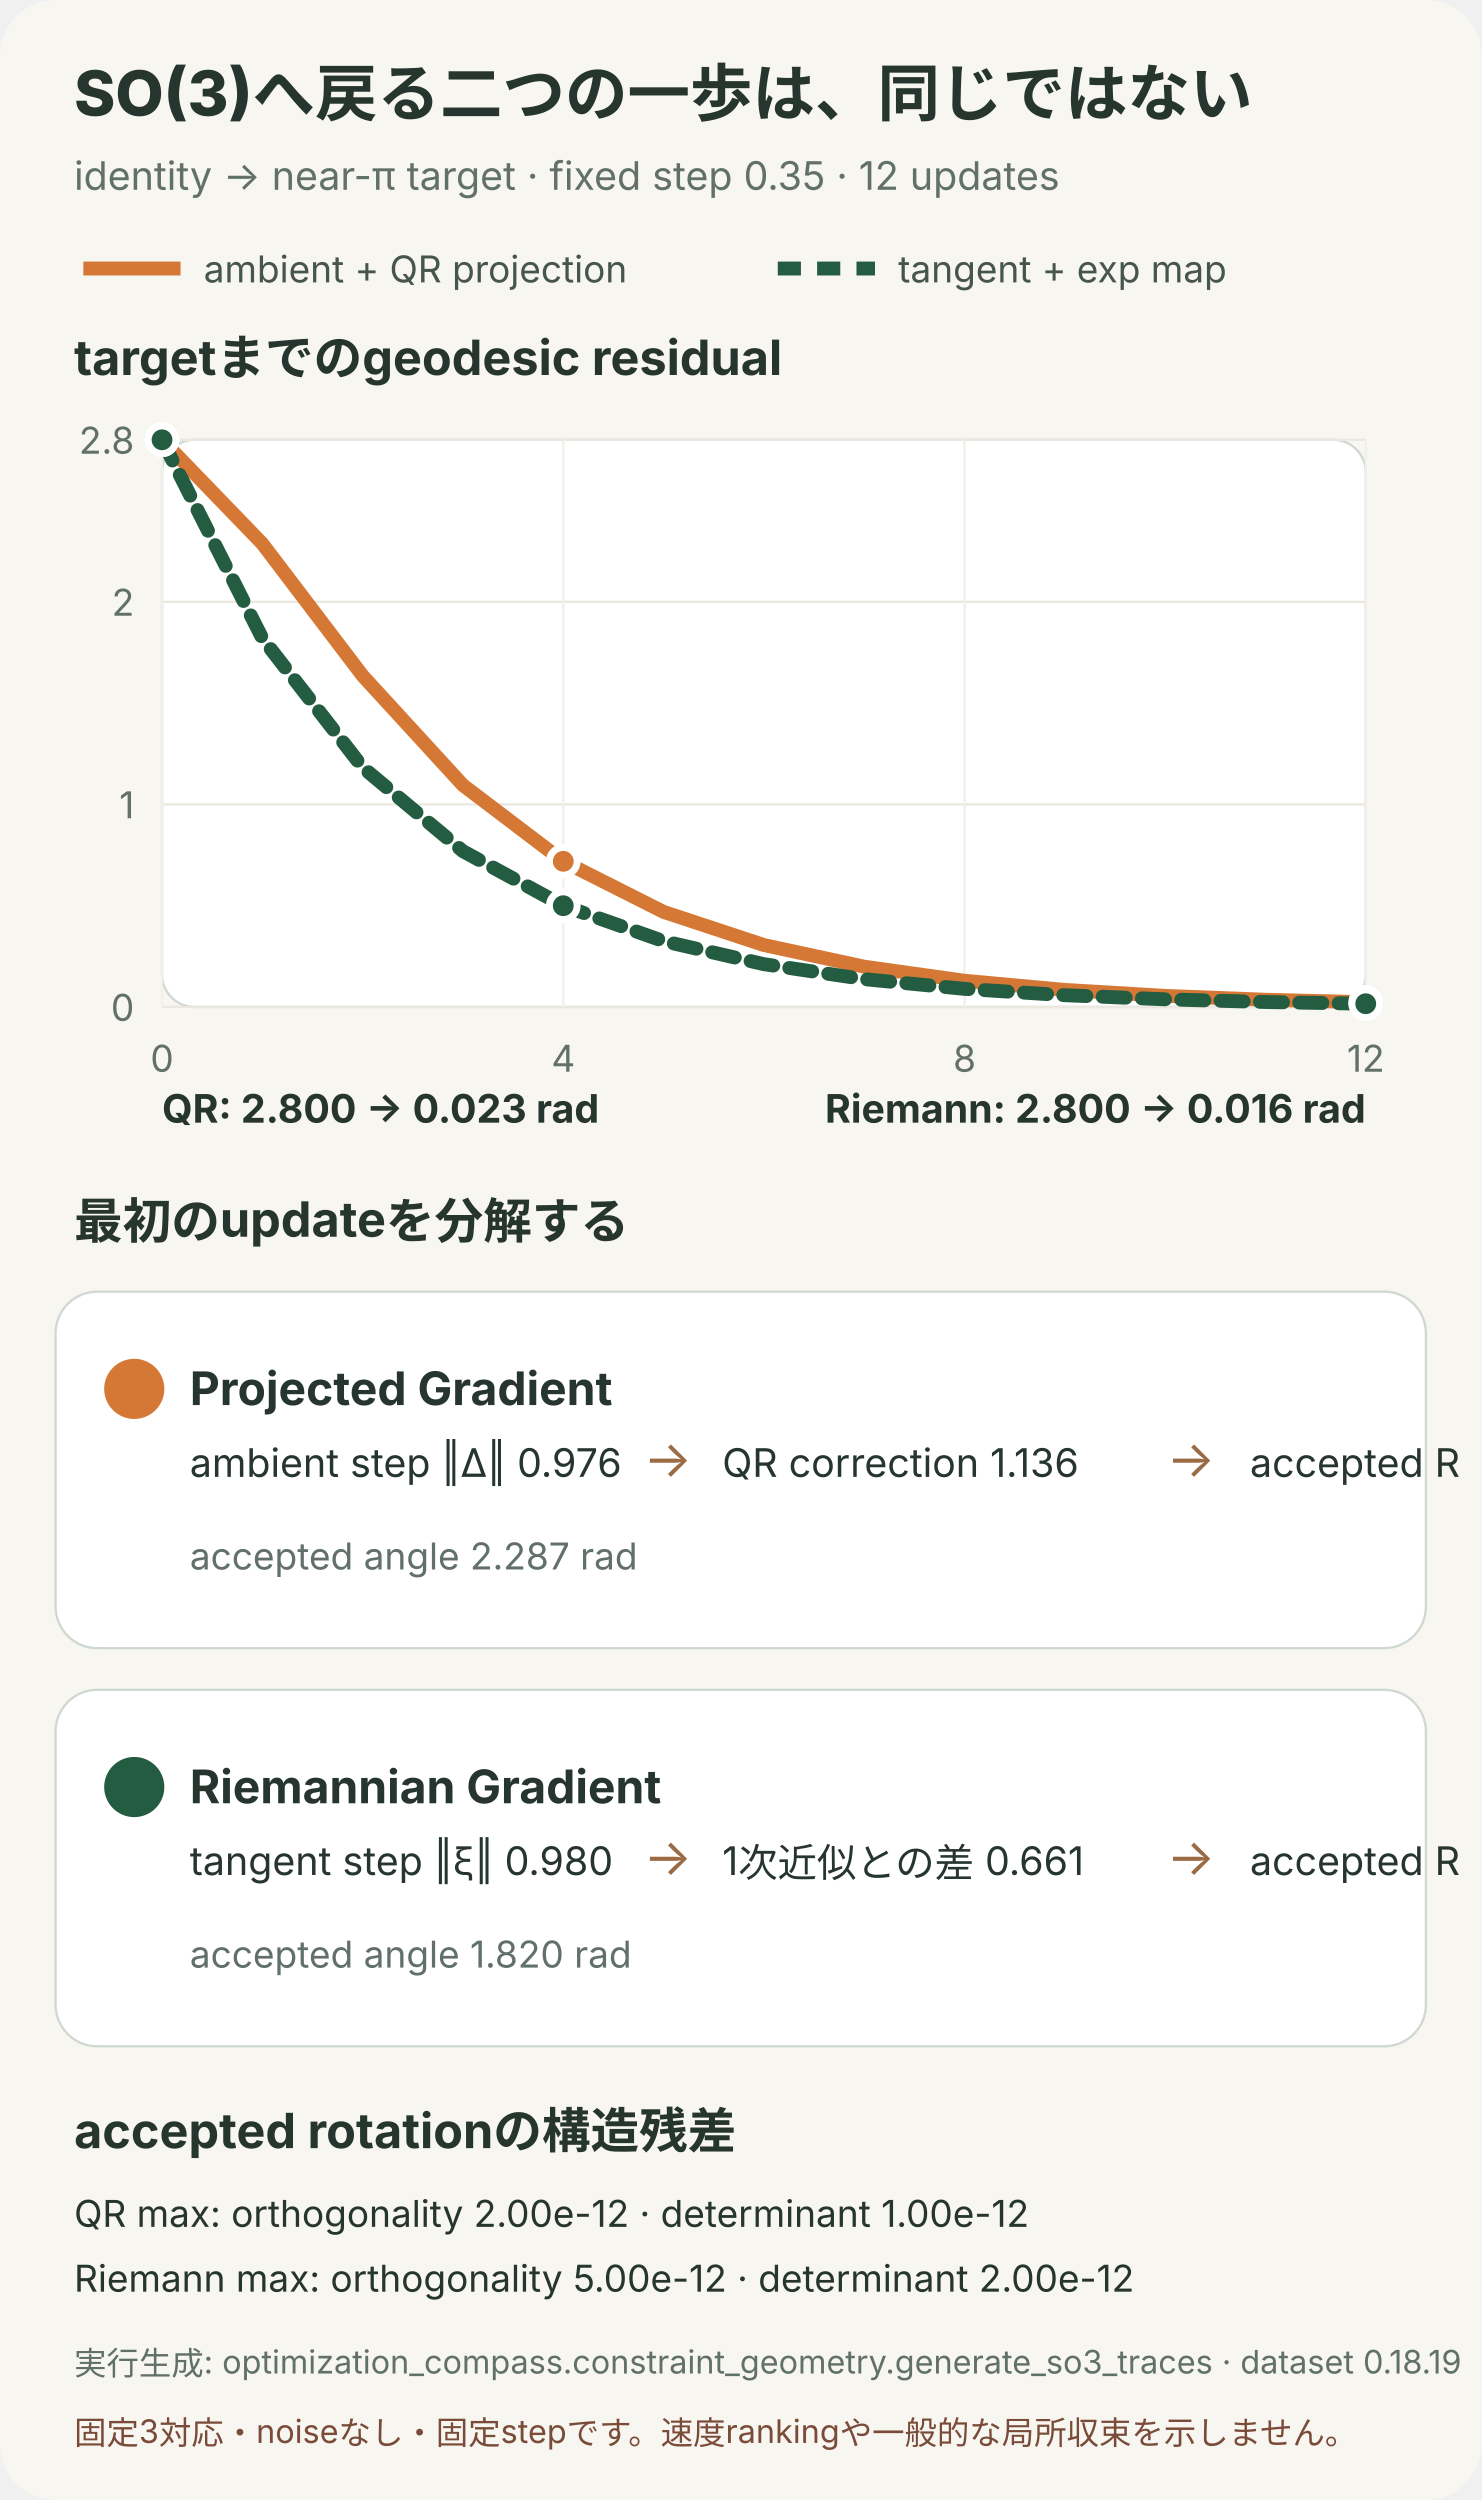
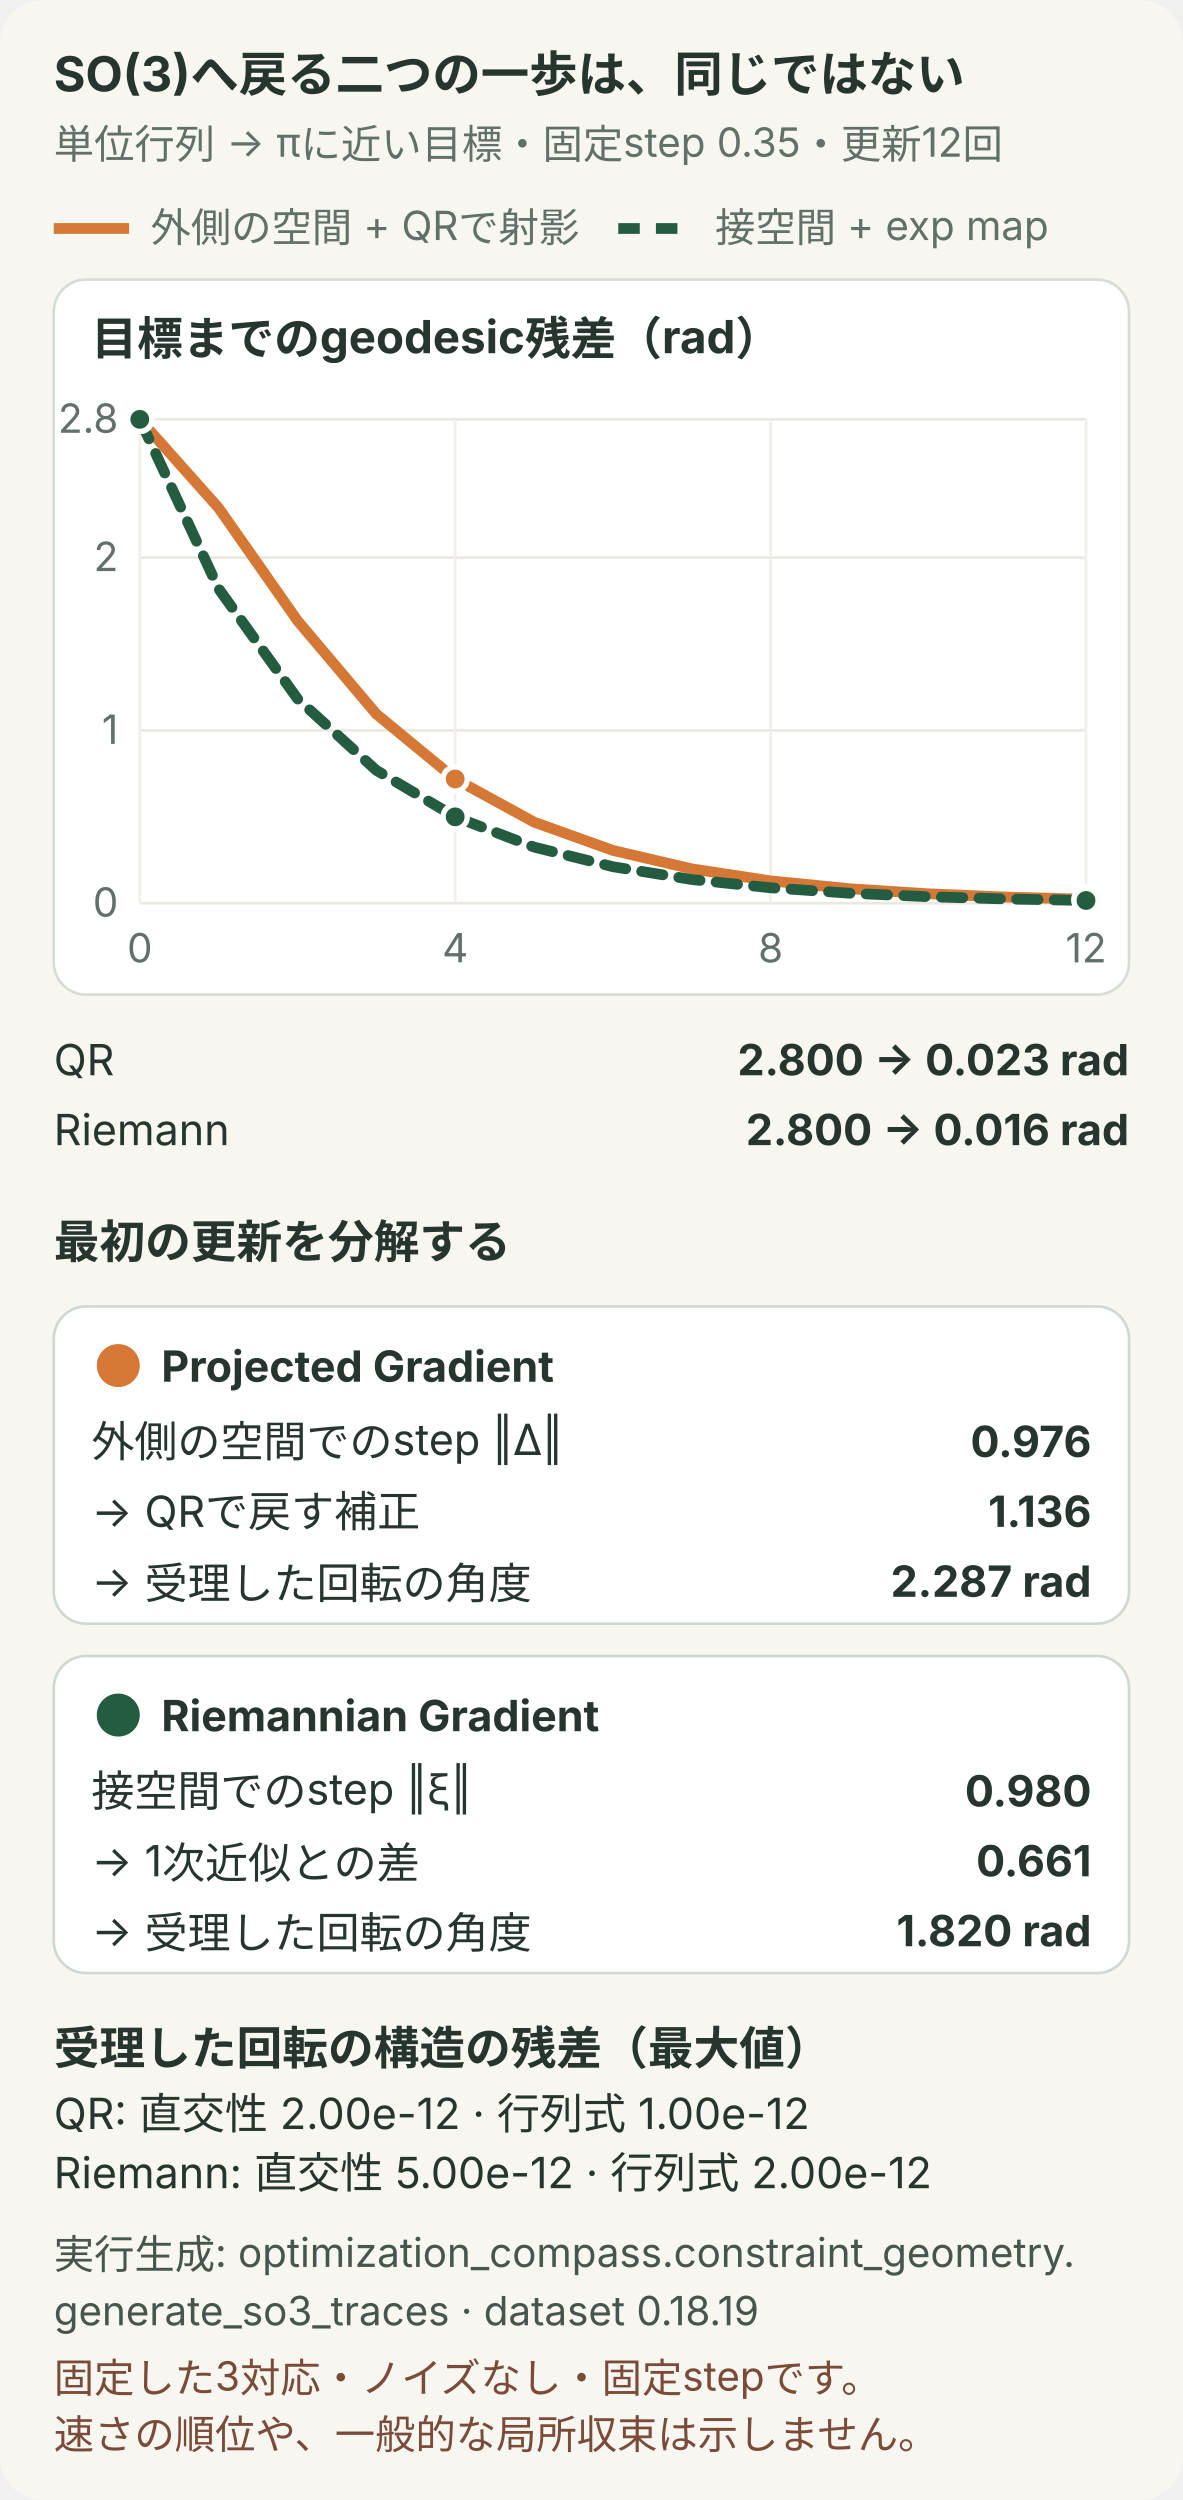
- <svg xmlns="http://www.w3.org/2000/svg" viewBox="0 0 640 1080" role="img" aria-labelledby="figure-title figure-description">
-   <rect width="640" height="1080" rx="24" fill="#f7f6f1" />
-   <text x="32" y="50" class="so-title">SO(3)へ戻る二つの一歩は、同じではない</text>
-   <text x="32" y="82" class="so-subtitle">identity → near-π target · fixed step 0.35 · 12 updates</text>
-   <line x1="36" y1="116" x2="78" y2="116" stroke="#d67835" stroke-width="6" />
-   <text x="88" y="122" class="so-legend">ambient + QR projection</text>
-   <line x1="336" y1="116" x2="378" y2="116" stroke="#245c42" stroke-width="6" stroke-dasharray="10 7" />
-   <text x="388" y="122" class="so-legend">tangent + exp map</text>
-   <text x="32" y="162" class="so-section">targetまでのgeodesic residual</text>
-   <rect x="70.0" y="190.0" width="520.0" height="245.0" rx="14" fill="#fff" stroke="#cfd8d1" />
-   <line x1="70.0" y1="435.00" x2="590.0" y2="435.00" stroke="#ebe8e0" />
-   <text x="58.0" y="441.00" text-anchor="end" class="so-axis">0</text>
-   <line x1="70.0" y1="347.50" x2="590.0" y2="347.50" stroke="#ebe8e0" />
-   <text x="58.0" y="353.50" text-anchor="end" class="so-axis">1</text>
-   <line x1="70.0" y1="260.00" x2="590.0" y2="260.00" stroke="#ebe8e0" />
-   <text x="58.0" y="266.00" text-anchor="end" class="so-axis">2</text>
-   <line x1="70.0" y1="190.00" x2="590.0" y2="190.00" stroke="#ebe8e0" />
-   <text x="58.0" y="196.00" text-anchor="end" class="so-axis">2.8</text>
-   <line x1="70.00" y1="190.0" x2="70.00" y2="435.0" stroke="#f1efe9" />
-   <text x="70.00" y="463.0" text-anchor="middle" class="so-axis">0</text>
-   <line x1="243.33" y1="190.0" x2="243.33" y2="435.0" stroke="#f1efe9" />
-   <text x="243.33" y="463.0" text-anchor="middle" class="so-axis">4</text>
-   <line x1="416.67" y1="190.0" x2="416.67" y2="435.0" stroke="#f1efe9" />
-   <text x="416.67" y="463.0" text-anchor="middle" class="so-axis">8</text>
-   <line x1="590.00" y1="190.0" x2="590.00" y2="435.0" stroke="#f1efe9" />
-   <text x="590.00" y="463.0" text-anchor="middle" class="so-axis">12</text>
-   <polyline points="70.00,190.00 113.33,234.87 156.67,291.93 200.00,339.21 243.33,372.09 286.67,393.94 330.00,408.26 373.33,417.61 416.67,423.69 460.00,427.65 503.33,430.22 546.67,431.89 590.00,432.98" fill="none" stroke="#d67835" stroke-width="6" stroke-linecap="round" stroke-linejoin="round" />
-   <polyline points="70.00,190.00 113.33,275.75 156.67,331.49 200.00,367.72 243.33,391.27 286.67,406.57 330.00,416.52 373.33,422.99 416.67,427.19 460.00,429.93 503.33,431.70 546.67,432.86 590.00,433.61" fill="none" stroke="#245c42" stroke-width="6" stroke-linecap="round" stroke-linejoin="round" stroke-dasharray="10 7" />
-   <circle cx="70.00" cy="190.00" r="6" fill="#d67835" stroke="#fff" stroke-width="3" />
-   <circle cx="243.33" cy="372.09" r="6" fill="#d67835" stroke="#fff" stroke-width="3" />
-   <circle cx="590.00" cy="432.98" r="6" fill="#d67835" stroke="#fff" stroke-width="3" />
-   <circle cx="70.00" cy="190.00" r="6" fill="#245c42" stroke="#fff" stroke-width="3" />
-   <circle cx="243.33" cy="391.27" r="6" fill="#245c42" stroke="#fff" stroke-width="3" />
-   <circle cx="590.00" cy="433.61" r="6" fill="#245c42" stroke="#fff" stroke-width="3" />
-   <text x="70" y="485" class="so-result">QR: 2.800 → 0.023 rad</text>
-   <text x="590" y="485" text-anchor="end" class="so-result">Riemann: 2.800 → 0.016 rad</text>
-   <text x="32" y="535" class="so-section">最初のupdateを分解する</text>
-   <rect x="24" y="558" width="592" height="154" rx="18" fill="#fff" stroke="#cfd8d1" />
-   <circle cx="58" cy="600" r="13" fill="#d67835" />
-   <text x="82" y="607" class="so-card-title">Projected Gradient</text>
-   <text x="82" y="638" class="so-card">ambient step ‖Δ‖ 0.976</text>
-   <text x="278" y="638" class="so-arrow">→</text>
-   <text x="312" y="638" class="so-card">QR correction 1.136</text>
-   <text x="504" y="638" class="so-arrow">→</text>
-   <text x="540" y="638" class="so-card">accepted R</text>
-   <text x="82" y="678" class="so-card-note">accepted angle 2.287 rad</text>
-   <rect x="24" y="730" width="592" height="154" rx="18" fill="#fff" stroke="#cfd8d1" />
-   <circle cx="58" cy="772" r="13" fill="#245c42" />
-   <text x="82" y="779" class="so-card-title">Riemannian Gradient</text>
-   <text x="82" y="810" class="so-card">tangent step ‖ξ‖ 0.980</text>
-   <text x="278" y="810" class="so-arrow">→</text>
-   <text x="312" y="810" class="so-card">1次近似との差 0.661</text>
-   <text x="504" y="810" class="so-arrow">→</text>
-   <text x="540" y="810" class="so-card">accepted R</text>
-   <text x="82" y="850" class="so-card-note">accepted angle 1.820 rad</text>
-   <text x="32" y="928" class="so-section">accepted rotationの構造残差</text>
-   <text x="32" y="962" class="so-structure">QR max: orthogonality 2.00e-12 · determinant 1.00e-12</text>
-   <text x="32" y="990" class="so-structure">Riemann max: orthogonality 5.00e-12 · determinant 2.00e-12</text>
-   <text x="32" y="1026" class="so-provenance">実行生成: optimization_compass.constraint_geometry.generate_so3_traces · dataset 0.18.19</text>
-   <text x="32" y="1056" class="so-caveat">固定3対応・noiseなし・固定stepです。速度rankingや一般的な局所収束を示しません。</text>
-   <style>text{font-family:system-ui,-apple-system,'Segoe UI',sans-serif;fill:#26352d}.so-title{font-size:27px;font-weight:760}.so-subtitle{font-size:17px;fill:#617068}.so-legend{font-size:16px;fill:#46554d}.so-section{font-size:21px;font-weight:750}.so-axis{font-size:16px;fill:#617068;font-variant-numeric:tabular-nums}.so-result{font-size:17px;font-weight:700;font-variant-numeric:tabular-nums}.so-card-title{font-size:20px;font-weight:750}.so-card{font-size:17px;font-variant-numeric:tabular-nums}.so-card-note{font-size:16px;fill:#617068;font-variant-numeric:tabular-nums}.so-arrow{font-size:22px;fill:#9a6b45}.so-structure{font-size:16px;font-variant-numeric:tabular-nums}.so-provenance{font-size:14px;fill:#617068}.so-caveat{font-size:14px;fill:#7a4b38}</style>
+ <svg xmlns="http://www.w3.org/2000/svg" viewBox="0 0 440 930" width="440" height="930" role="img" aria-labelledby="figure-title figure-description">
+   <rect width="440" height="930" rx="16" fill="#f7f6f1" />
+   <text x="20" y="34" class="title">SO(3)へ戻る二つの一歩は、同じではない</text>
+   <text x="20" y="59" class="subtitle">単位行列 → πに近い目標・固定step 0.35・更新12回</text>
+   <line x1="20" y1="85" x2="48" y2="85" stroke="#d67835" stroke-width="4" />
+   <text x="56" y="90" class="note">外側の空間 + QRで射影</text>
+   <line x1="230" y1="85" x2="258" y2="85" stroke="#245c42" stroke-width="4" stroke-dasharray="8 6" />
+   <text x="266" y="90" class="note">接空間 + exp map</text>
+   <rect x="20" y="104" width="400" height="266" rx="12" fill="#fff" stroke="#d6ddd7" />
+   <text x="34" y="132" class="panel-title">目標までのgeodesic残差（rad）</text>
+   <line x1="52" y1="336.00" x2="404" y2="336.00" stroke="#ebe8e0" />
+   <text x="44" y="341.00" text-anchor="end" class="axis">0</text>
+   <line x1="52" y1="271.71" x2="404" y2="271.71" stroke="#ebe8e0" />
+   <text x="44" y="276.71" text-anchor="end" class="axis">1</text>
+   <line x1="52" y1="207.43" x2="404" y2="207.43" stroke="#ebe8e0" />
+   <text x="44" y="212.43" text-anchor="end" class="axis">2</text>
+   <line x1="52" y1="156.00" x2="404" y2="156.00" stroke="#ebe8e0" />
+   <text x="44" y="161.00" text-anchor="end" class="axis">2.8</text>
+   <line x1="52.00" y1="156" x2="52.00" y2="336" stroke="#f1efe9" />
+   <text x="52.00" y="358" text-anchor="middle" class="axis">0</text>
+   <line x1="169.33" y1="156" x2="169.33" y2="336" stroke="#f1efe9" />
+   <text x="169.33" y="358" text-anchor="middle" class="axis">4</text>
+   <line x1="286.67" y1="156" x2="286.67" y2="336" stroke="#f1efe9" />
+   <text x="286.67" y="358" text-anchor="middle" class="axis">8</text>
+   <line x1="404.00" y1="156" x2="404.00" y2="336" stroke="#f1efe9" />
+   <text x="404.00" y="358" text-anchor="middle" class="axis">12</text>
+   <polyline points="52.00,156.00 81.33,188.97 110.67,230.89 140.00,265.62 169.33,289.78 198.67,305.83 228.00,316.36 257.33,323.22 286.67,327.69 316.00,330.60 345.33,332.49 374.67,333.72 404.00,334.52" fill="none" stroke="#d67835" stroke-width="4" stroke-linecap="round" stroke-linejoin="round" />
+   <polyline points="52.00,156.00 81.33,219.00 110.67,259.95 140.00,286.57 169.33,303.87 198.67,315.11 228.00,322.42 257.33,327.18 286.67,330.26 316.00,332.27 345.33,333.58 374.67,334.42 404.00,334.98" fill="none" stroke="#245c42" stroke-width="4" stroke-linecap="round" stroke-linejoin="round" stroke-dasharray="8 6" />
+   <circle cx="52.00" cy="156.00" r="4.5" fill="#d67835" stroke="#fff" stroke-width="2" />
+   <circle cx="169.33" cy="289.78" r="4.5" fill="#d67835" stroke="#fff" stroke-width="2" />
+   <circle cx="404.00" cy="334.52" r="4.5" fill="#d67835" stroke="#fff" stroke-width="2" />
+   <circle cx="52.00" cy="156.00" r="4.5" fill="#245c42" stroke="#fff" stroke-width="2" />
+   <circle cx="169.33" cy="303.87" r="4.5" fill="#245c42" stroke="#fff" stroke-width="2" />
+   <circle cx="404.00" cy="334.98" r="4.5" fill="#245c42" stroke="#fff" stroke-width="2" />
+   <text x="20" y="400" class="metric">QR</text>
+   <text x="420" y="400" text-anchor="end" class="metric-value">2.800 → 0.023 rad</text>
+   <text x="20" y="426" class="metric">Riemann</text>
+   <text x="420" y="426" text-anchor="end" class="metric-value">2.800 → 0.016 rad</text>
+   <text x="20" y="468" class="panel-title">最初の更新を分解する</text>
+   <rect x="20" y="486" width="400" height="118" rx="12" fill="#fff" stroke="#cfd8d1" />
+   <circle cx="44" cy="508" r="8" fill="#d67835" />
+   <text x="60" y="514" class="method">Projected Gradient</text>
+   <text x="34" y="542" class="metric">外側の空間でのstep ‖Δ‖</text>
+   <text x="406" y="542" text-anchor="end" class="metric-value">0.976</text>
+   <text x="34" y="568" class="metric">→ QRで戻す補正</text>
+   <text x="406" y="568" text-anchor="end" class="metric-value">1.136</text>
+   <text x="34" y="594" class="metric">→ 受理した回転の角度</text>
+   <text x="406" y="594" text-anchor="end" class="metric-value">2.287 rad</text>
+   <rect x="20" y="616" width="400" height="118" rx="12" fill="#fff" stroke="#cfd8d1" />
+   <circle cx="44" cy="638" r="8" fill="#245c42" />
+   <text x="60" y="644" class="method">Riemannian Gradient</text>
+   <text x="34" y="672" class="metric">接空間でのstep ‖ξ‖</text>
+   <text x="406" y="672" text-anchor="end" class="metric-value">0.980</text>
+   <text x="34" y="698" class="metric">→ 1次近似との差</text>
+   <text x="406" y="698" text-anchor="end" class="metric-value">0.661</text>
+   <text x="34" y="724" class="metric">→ 受理した回転の角度</text>
+   <text x="406" y="724" text-anchor="end" class="metric-value">1.820 rad</text>
+   <text x="20" y="768" class="panel-title">受理した回転の構造の残差（最大値）</text>
+   <text x="20" y="792" class="metric">QR: 直交性 2.00e-12 · 行列式 1.00e-12</text>
+   <text x="20" y="814" class="metric">Riemann: 直交性 5.00e-12 · 行列式 2.00e-12</text>
+   <text x="20" y="844" class="caption">実行生成: optimization_compass.constraint_geometry.</text>
+   <text x="20" y="865" class="caption">generate_so3_traces · dataset 0.18.19</text>
+   <text x="20" y="890" class="caveat">固定した3対応・ノイズなし・固定stepです。</text>
+   <text x="20" y="911" class="caveat">速さの順位や、一般的な局所収束は示しません。</text>
+   <style>text{font-family:system-ui,-apple-system,'Segoe UI',sans-serif;fill:#26352d;font-size:15px}.title{font-size:18px;font-weight:750}.subtitle{fill:#617068}.panel-title{font-size:17px;font-weight:750}.method{font-size:16px;font-weight:750}.metric,.metric-value{font-size:16px;font-variant-numeric:tabular-nums}.metric-value{font-weight:750}.status,.axis,.note{fill:#617068}.caption{fill:#46554d}.caveat{fill:#7a4b38}.halo{paint-order:stroke;stroke:#fff;stroke-width:4px;stroke-linejoin:round}</style>
</svg>
